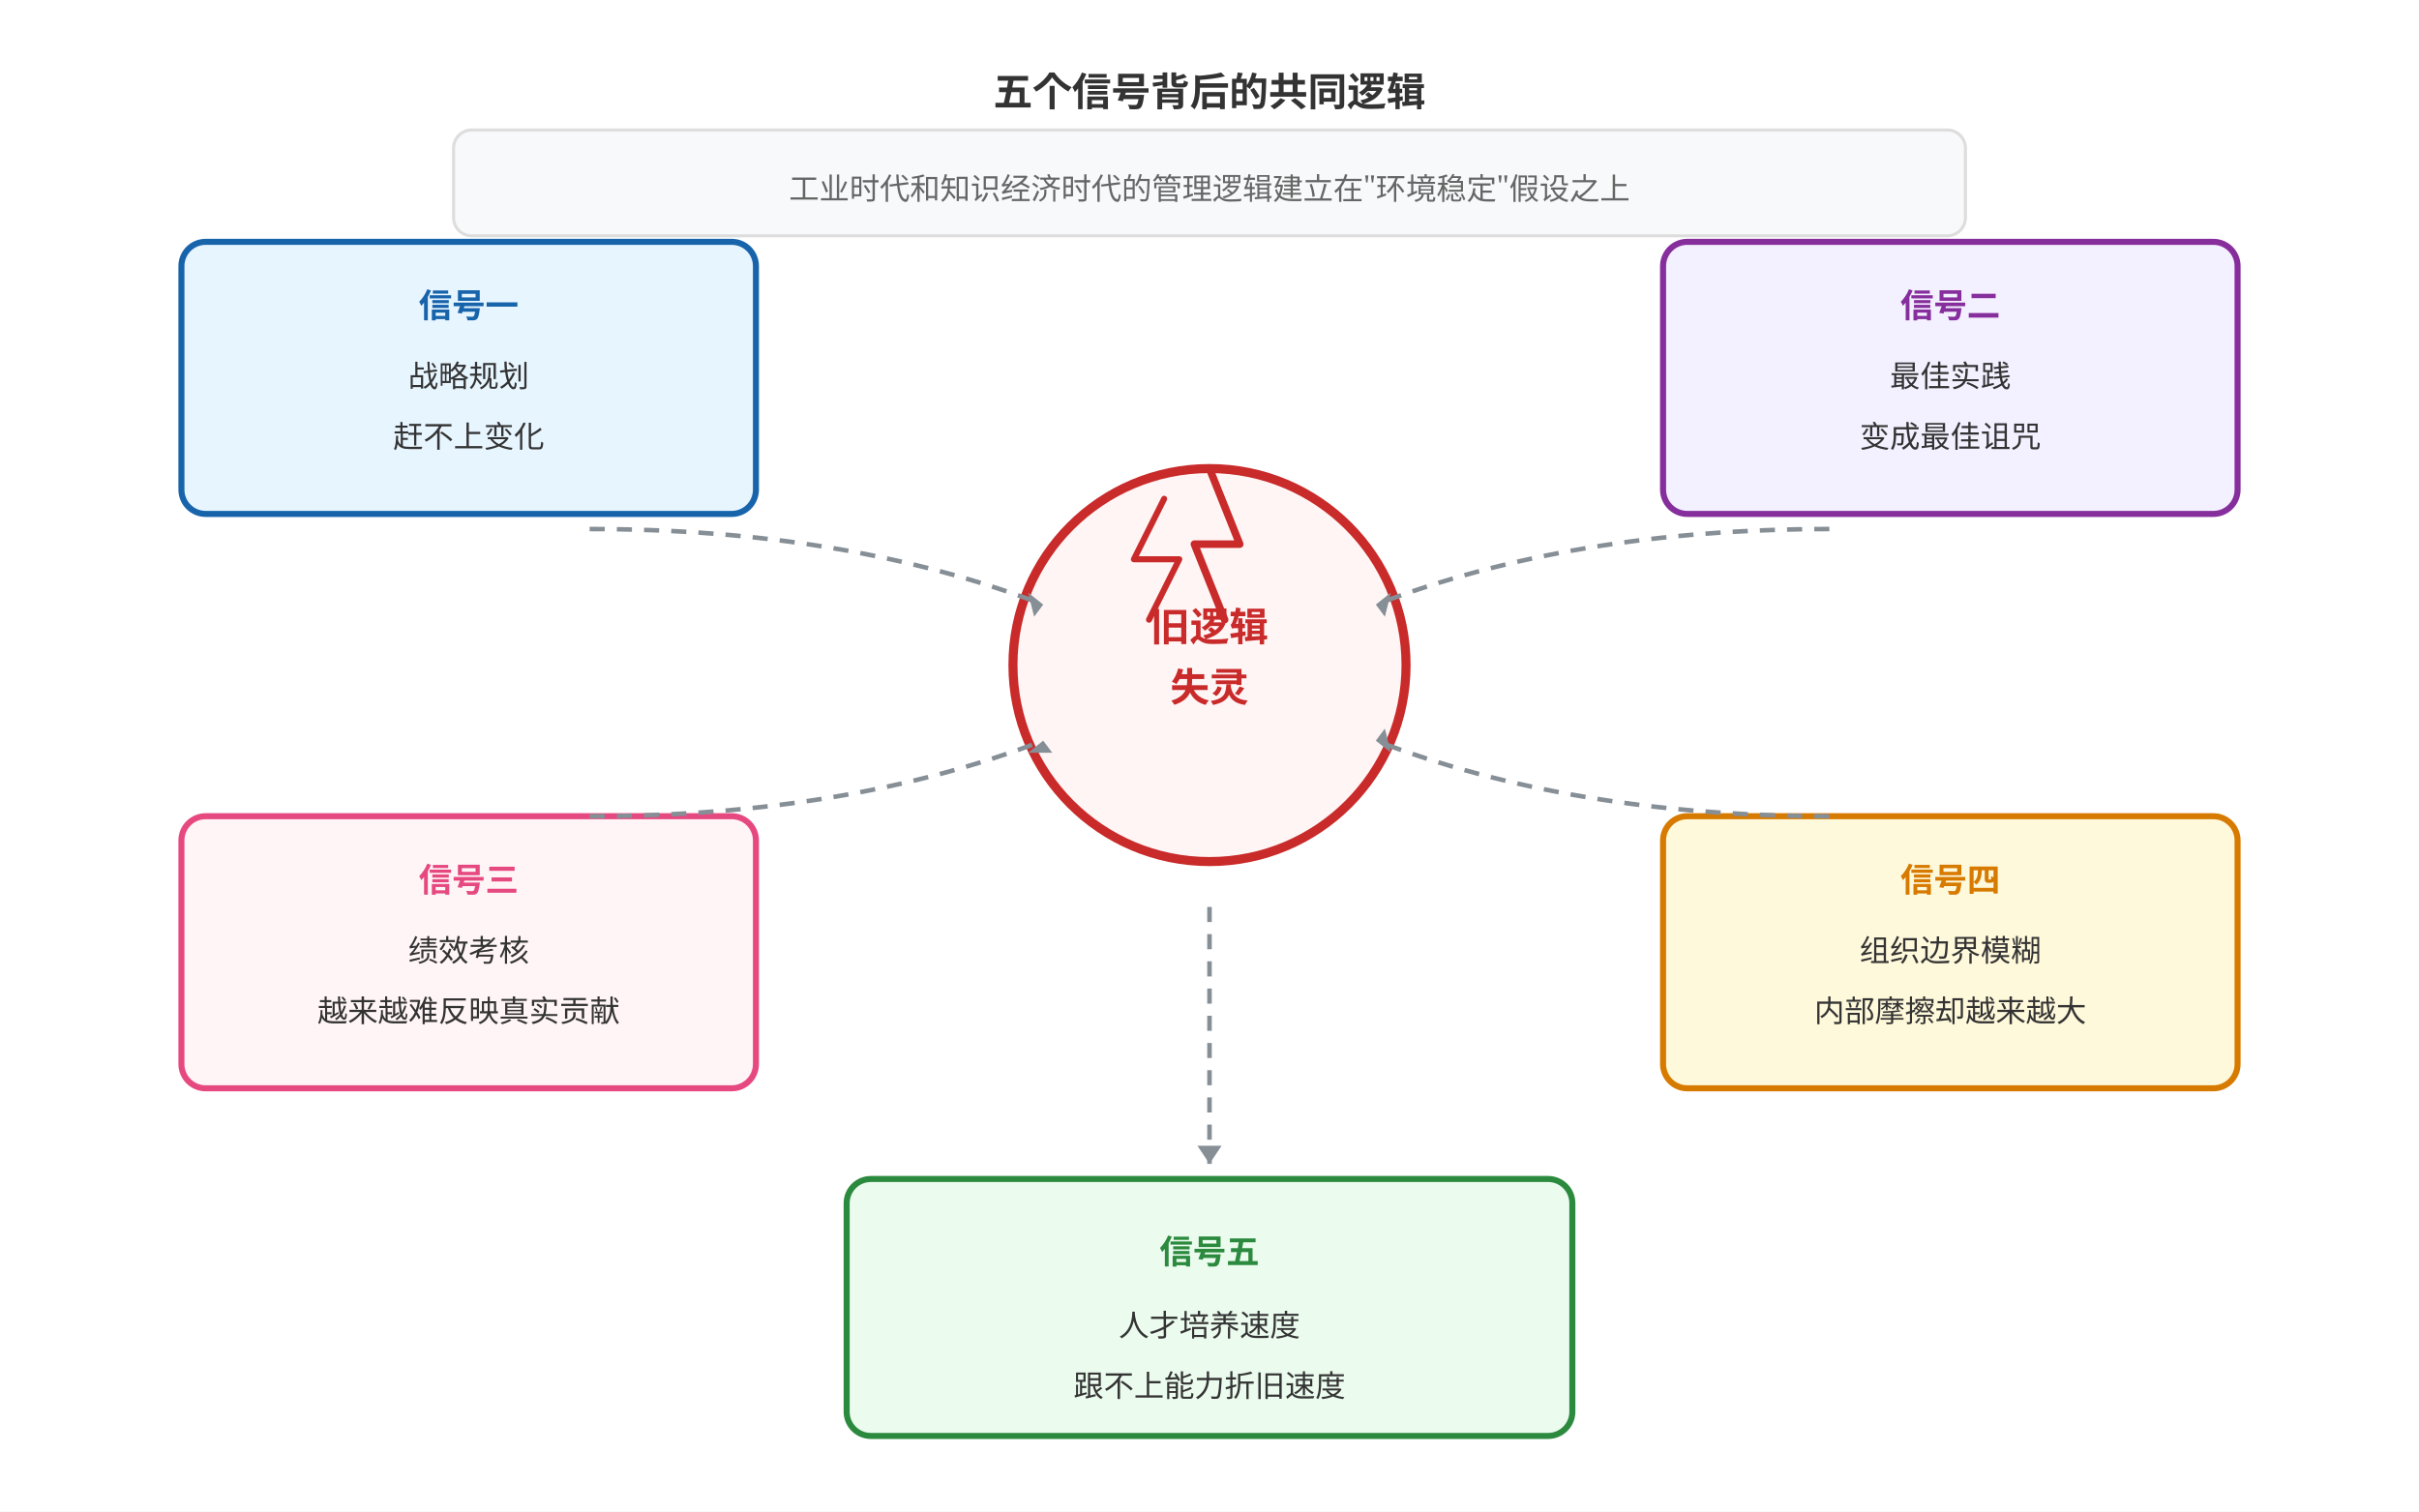
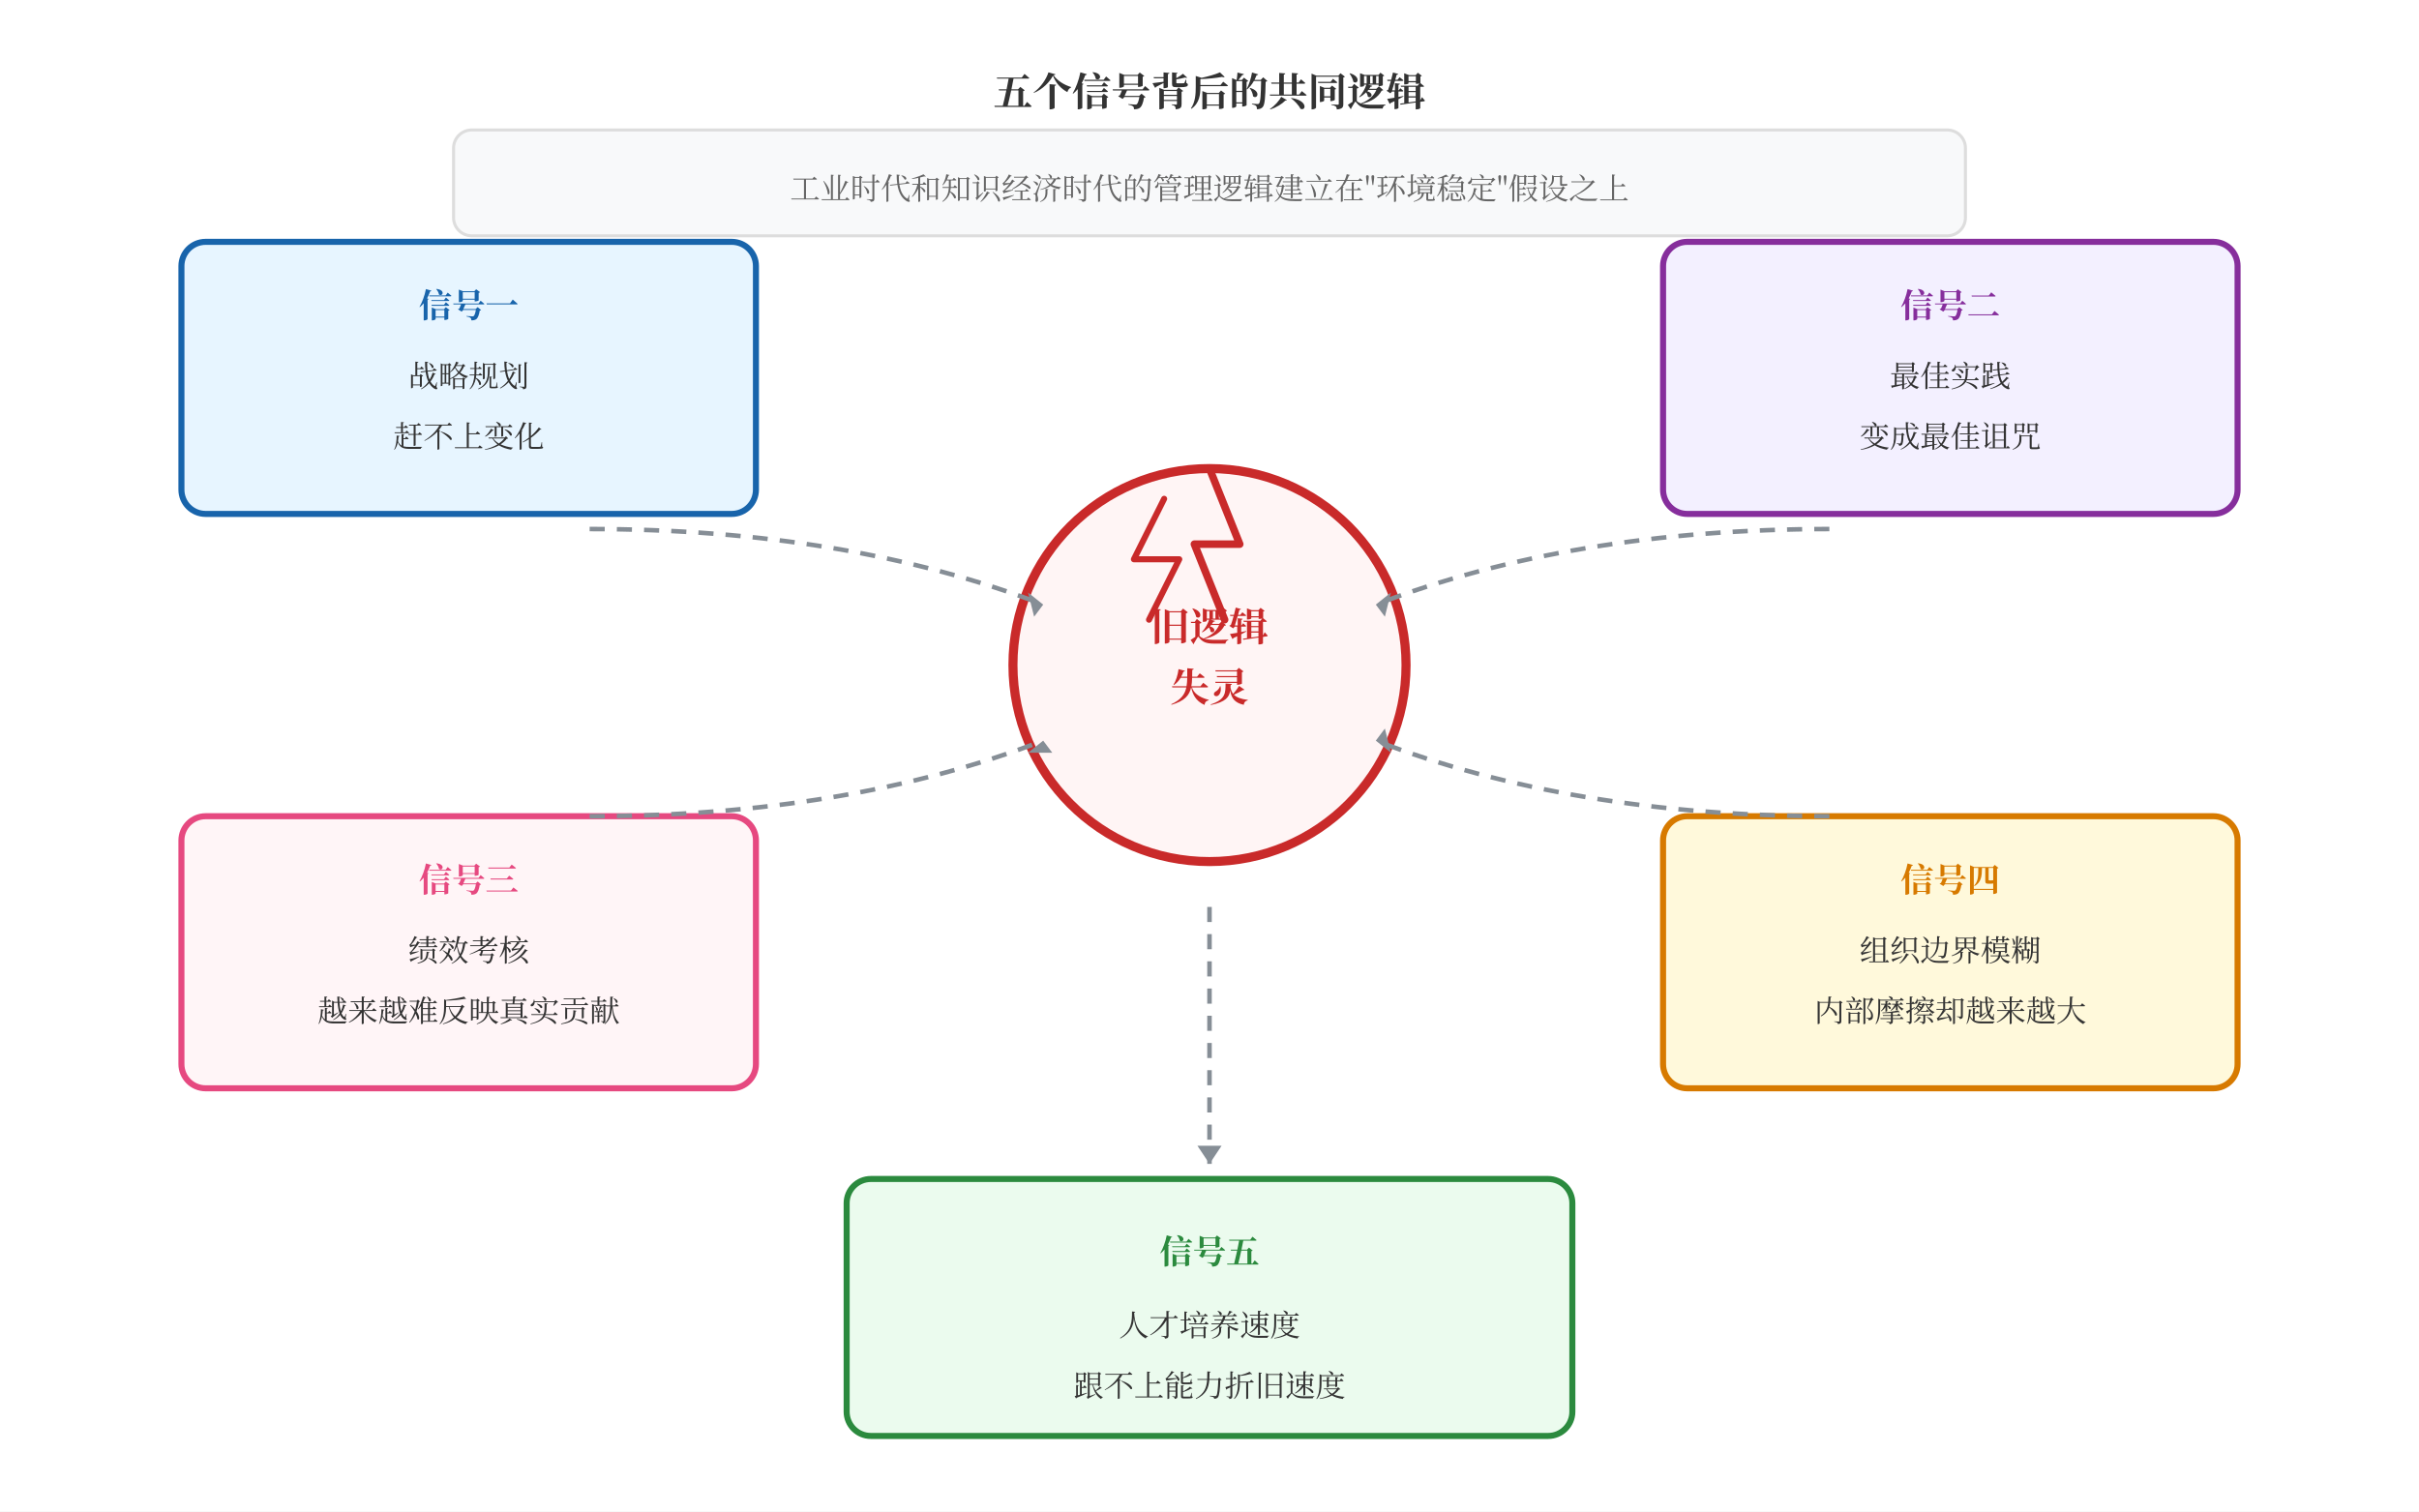
- <svg xmlns="http://www.w3.org/2000/svg" viewBox="0 0 800 500" style="font-family: 'Songti SC', serif; background: #fefefe;">
+ <svg xmlns="http://www.w3.org/2000/svg" viewBox="0 0 800 500" style="font-family: 'Noto Serif CJK SC', serif; background: #fefefe;">
  <rect width="800" height="500" fill="white" />
  <text x="400" y="35" text-anchor="middle" font-size="13" font-weight="bold" fill="#333">五个信号背后的共同逻辑</text>
  <circle cx="400" cy="220" r="65" fill="#fff5f5" stroke="#c92a2a" stroke-width="3" />
  <text x="400" y="212" text-anchor="middle" font-size="13" font-weight="bold" fill="#c92a2a">旧逻辑</text>
  <text x="400" y="232" text-anchor="middle" font-size="13" font-weight="bold" fill="#c92a2a">失灵</text>
  <path d="M400 155 L410 180 L395 180 L405 205" fill="none" stroke="#c92a2a" stroke-width="2.5" stroke-linecap="round" stroke-linejoin="round" />
  <path d="M385 165 L375 185 L390 185 L380 205" fill="none" stroke="#c92a2a" stroke-width="2" stroke-linecap="round" stroke-linejoin="round" />
  <rect x="60" y="80" width="190" height="90" rx="8" fill="#e7f5ff" stroke="#1864ab" stroke-width="2" />
  <text x="155" y="105" text-anchor="middle" font-size="11" font-weight="bold" fill="#1864ab">信号一</text>
  <text x="155" y="128" text-anchor="middle" font-size="10" fill="#333">战略规划</text>
  <text x="155" y="148" text-anchor="middle" font-size="10" fill="#333">赶不上变化</text>
  <path d="M195 175 Q280 175 345 200" fill="none" stroke="#868e96" stroke-width="1.5" stroke-dasharray="5,4" />
  <polygon points="345,200 340,196 342,204" fill="#868e96" />
  <rect x="550" y="80" width="190" height="90" rx="8" fill="#f3f0ff" stroke="#862e9c" stroke-width="2" />
  <text x="645" y="105" text-anchor="middle" font-size="11" font-weight="bold" fill="#862e9c">信号二</text>
  <text x="645" y="128" text-anchor="middle" font-size="10" fill="#333">最佳实践</text>
  <text x="645" y="148" text-anchor="middle" font-size="10" fill="#333">变成最佳诅咒</text>
  <path d="M605 175 Q520 175 455 200" fill="none" stroke="#868e96" stroke-width="1.5" stroke-dasharray="5,4" />
  <polygon points="455,200 460,196 458,204" fill="#868e96" />
  <rect x="60" y="270" width="190" height="90" rx="8" fill="#fff5f7" stroke="#e64980" stroke-width="2" />
  <text x="155" y="295" text-anchor="middle" font-size="11" font-weight="bold" fill="#e64980">信号三</text>
  <text x="155" y="318" text-anchor="middle" font-size="10" fill="#333">绩效考核</text>
  <text x="155" y="338" text-anchor="middle" font-size="10" fill="#333">越来越难反映真实贡献</text>
  <path d="M195 270 Q280 270 345 245" fill="none" stroke="#868e96" stroke-width="1.5" stroke-dasharray="5,4" />
  <polygon points="345,245 340,249 348,249" fill="#868e96" />
  <rect x="550" y="270" width="190" height="90" rx="8" fill="#fff9db" stroke="#d77a00" stroke-width="2" />
  <text x="645" y="295" text-anchor="middle" font-size="11" font-weight="bold" fill="#d77a00">信号四</text>
  <text x="645" y="318" text-anchor="middle" font-size="10" fill="#333">组织边界模糊</text>
  <text x="645" y="338" text-anchor="middle" font-size="10" fill="#333">内部摩擦却越来越大</text>
  <path d="M605 270 Q520 270 455 245" fill="none" stroke="#868e96" stroke-width="1.5" stroke-dasharray="5,4" />
  <polygon points="455,245 460,249 458,241" fill="#868e96" />
  <rect x="280" y="390" width="240" height="85" rx="8" fill="#ebfbee" stroke="#2b8a3e" stroke-width="2" />
  <text x="400" y="418" text-anchor="middle" font-size="11" font-weight="bold" fill="#2b8a3e">信号五</text>
  <text x="400" y="442" text-anchor="middle" font-size="10" fill="#333">人才培养速度</text>
  <text x="400" y="462" text-anchor="middle" font-size="10" fill="#333">跟不上能力折旧速度</text>
  <path d="M400 300 Q400 350 400 385" fill="none" stroke="#868e96" stroke-width="1.5" stroke-dasharray="5,4" />
  <polygon points="400,385 396,379 404,379" fill="#868e96" />
  <rect x="150" y="43" width="500" height="35" rx="6" fill="#f8f9fa" stroke="#ddd" stroke-width="1" />
  <text x="400" y="66" text-anchor="middle" font-size="10" fill="#666">工业时代和知识经济时代的管理逻辑建立在"环境稳定"假设之上</text>
</svg>
